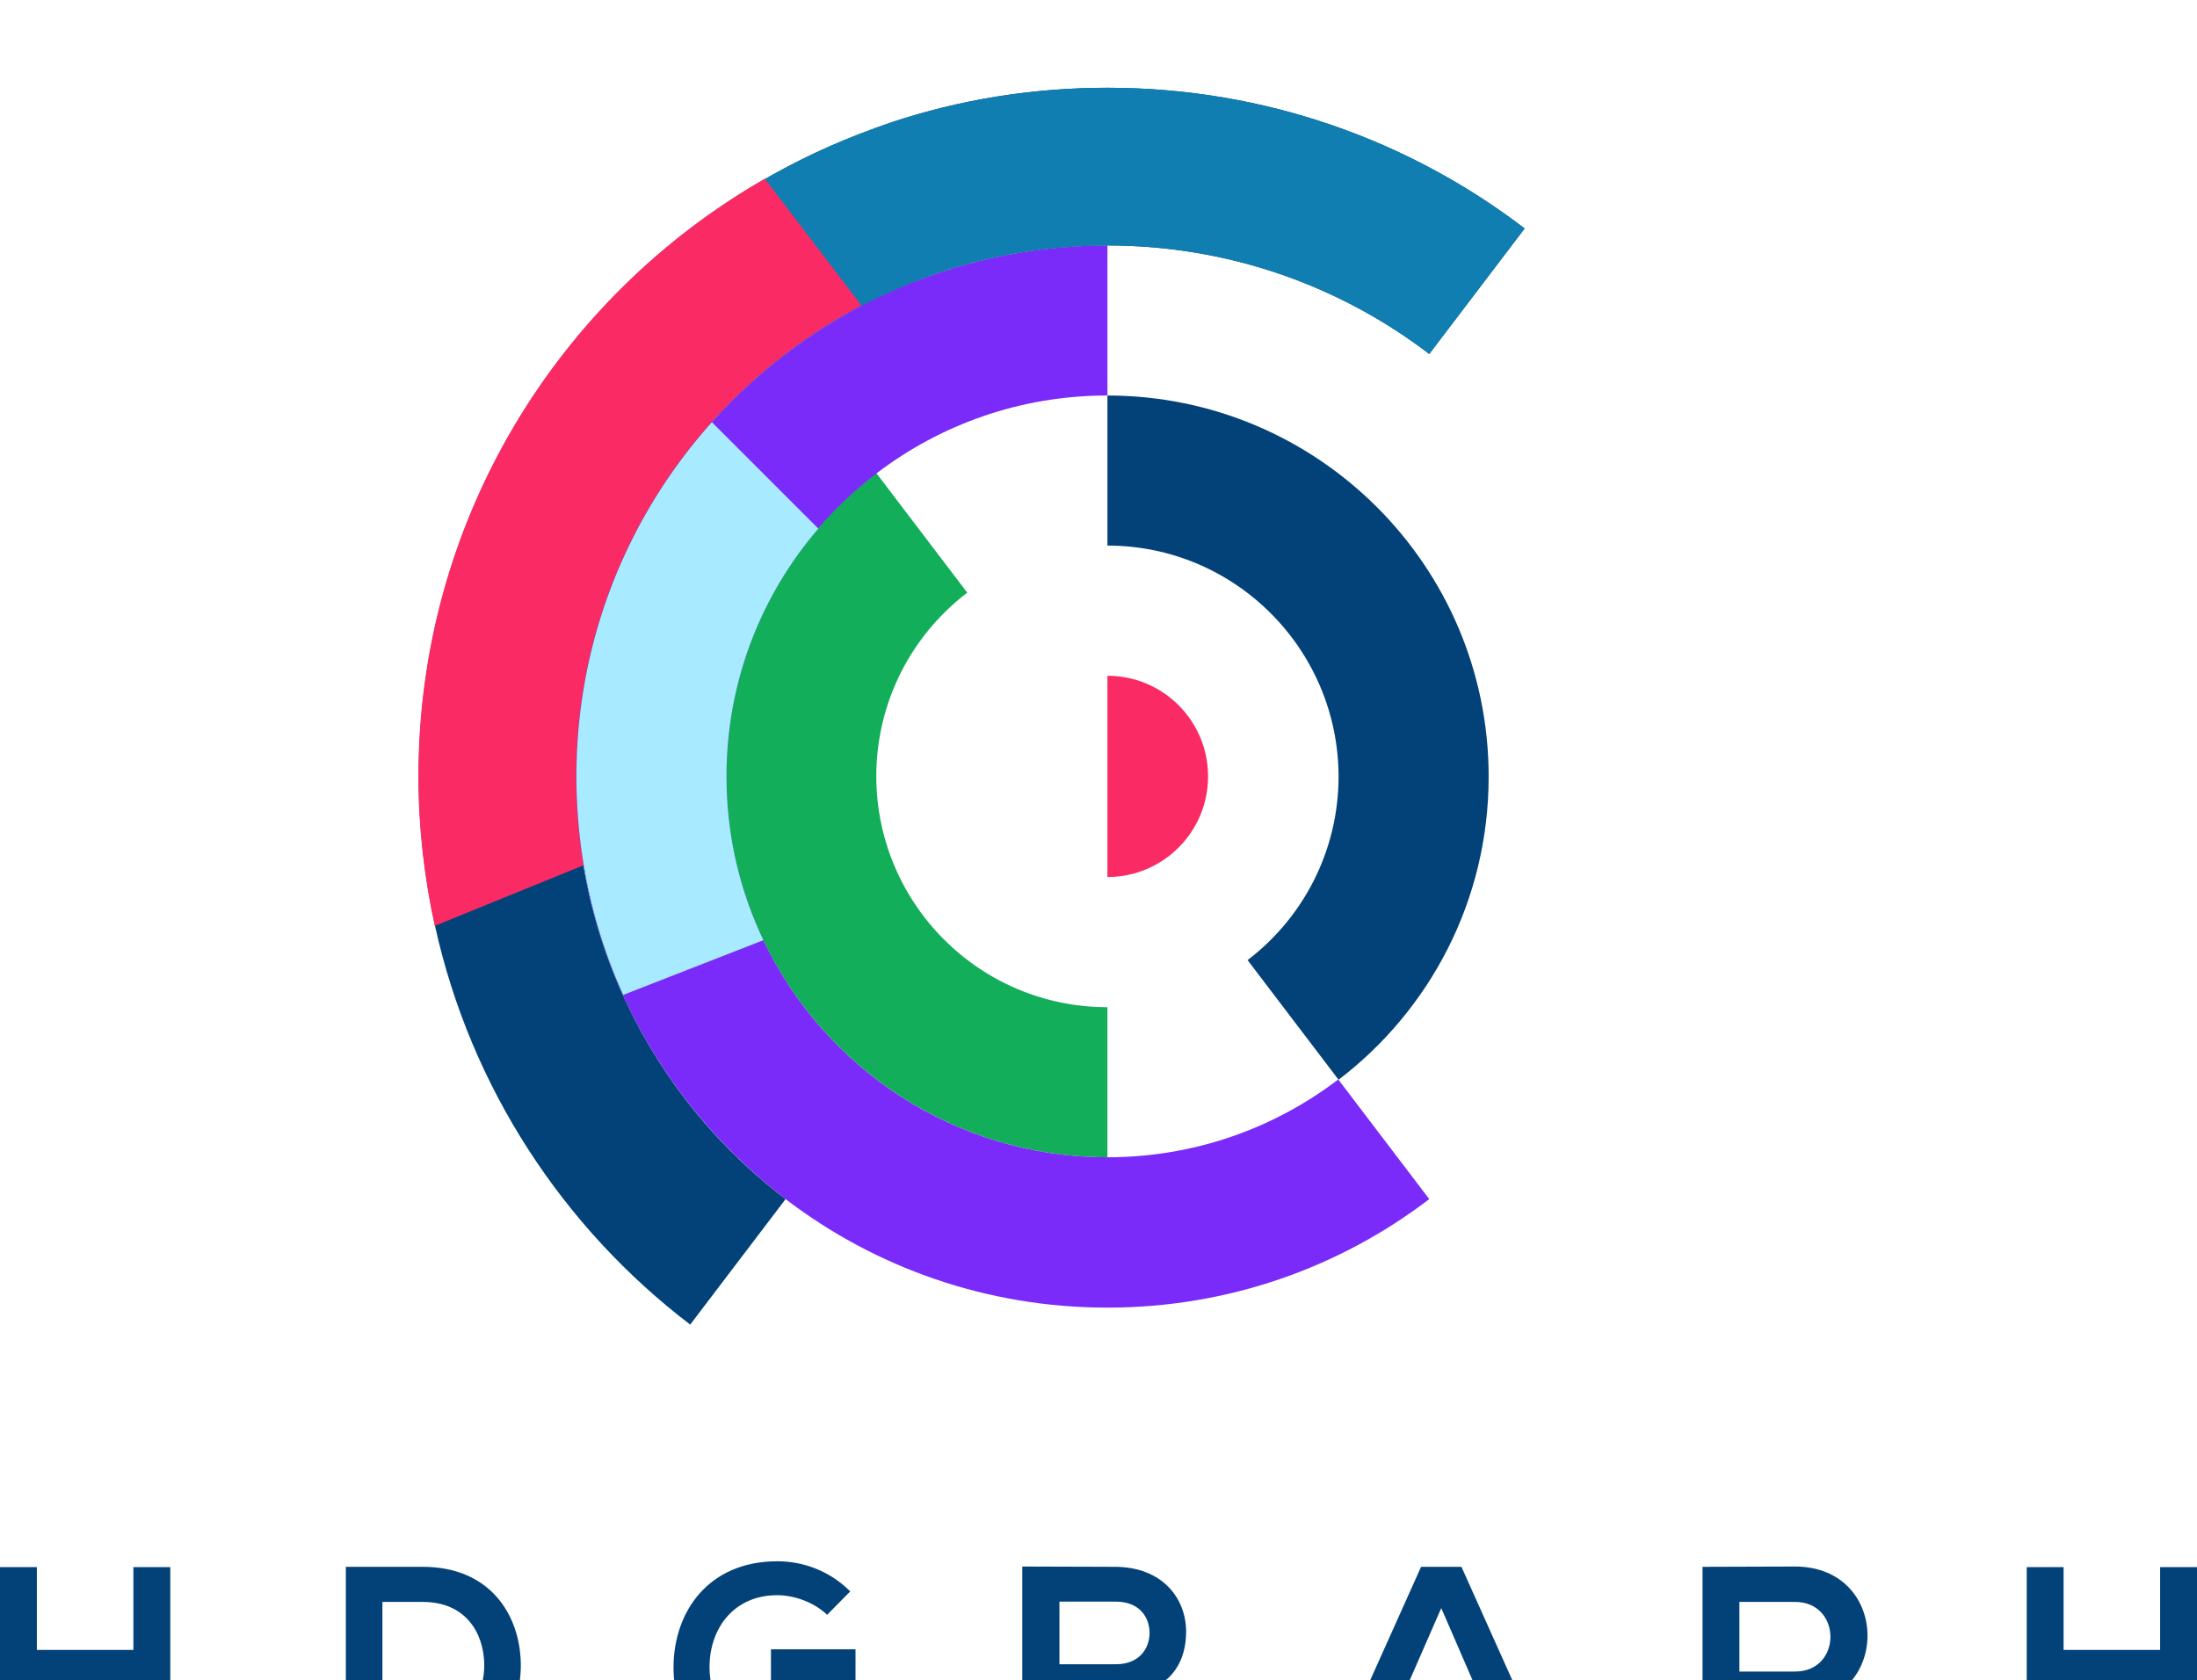
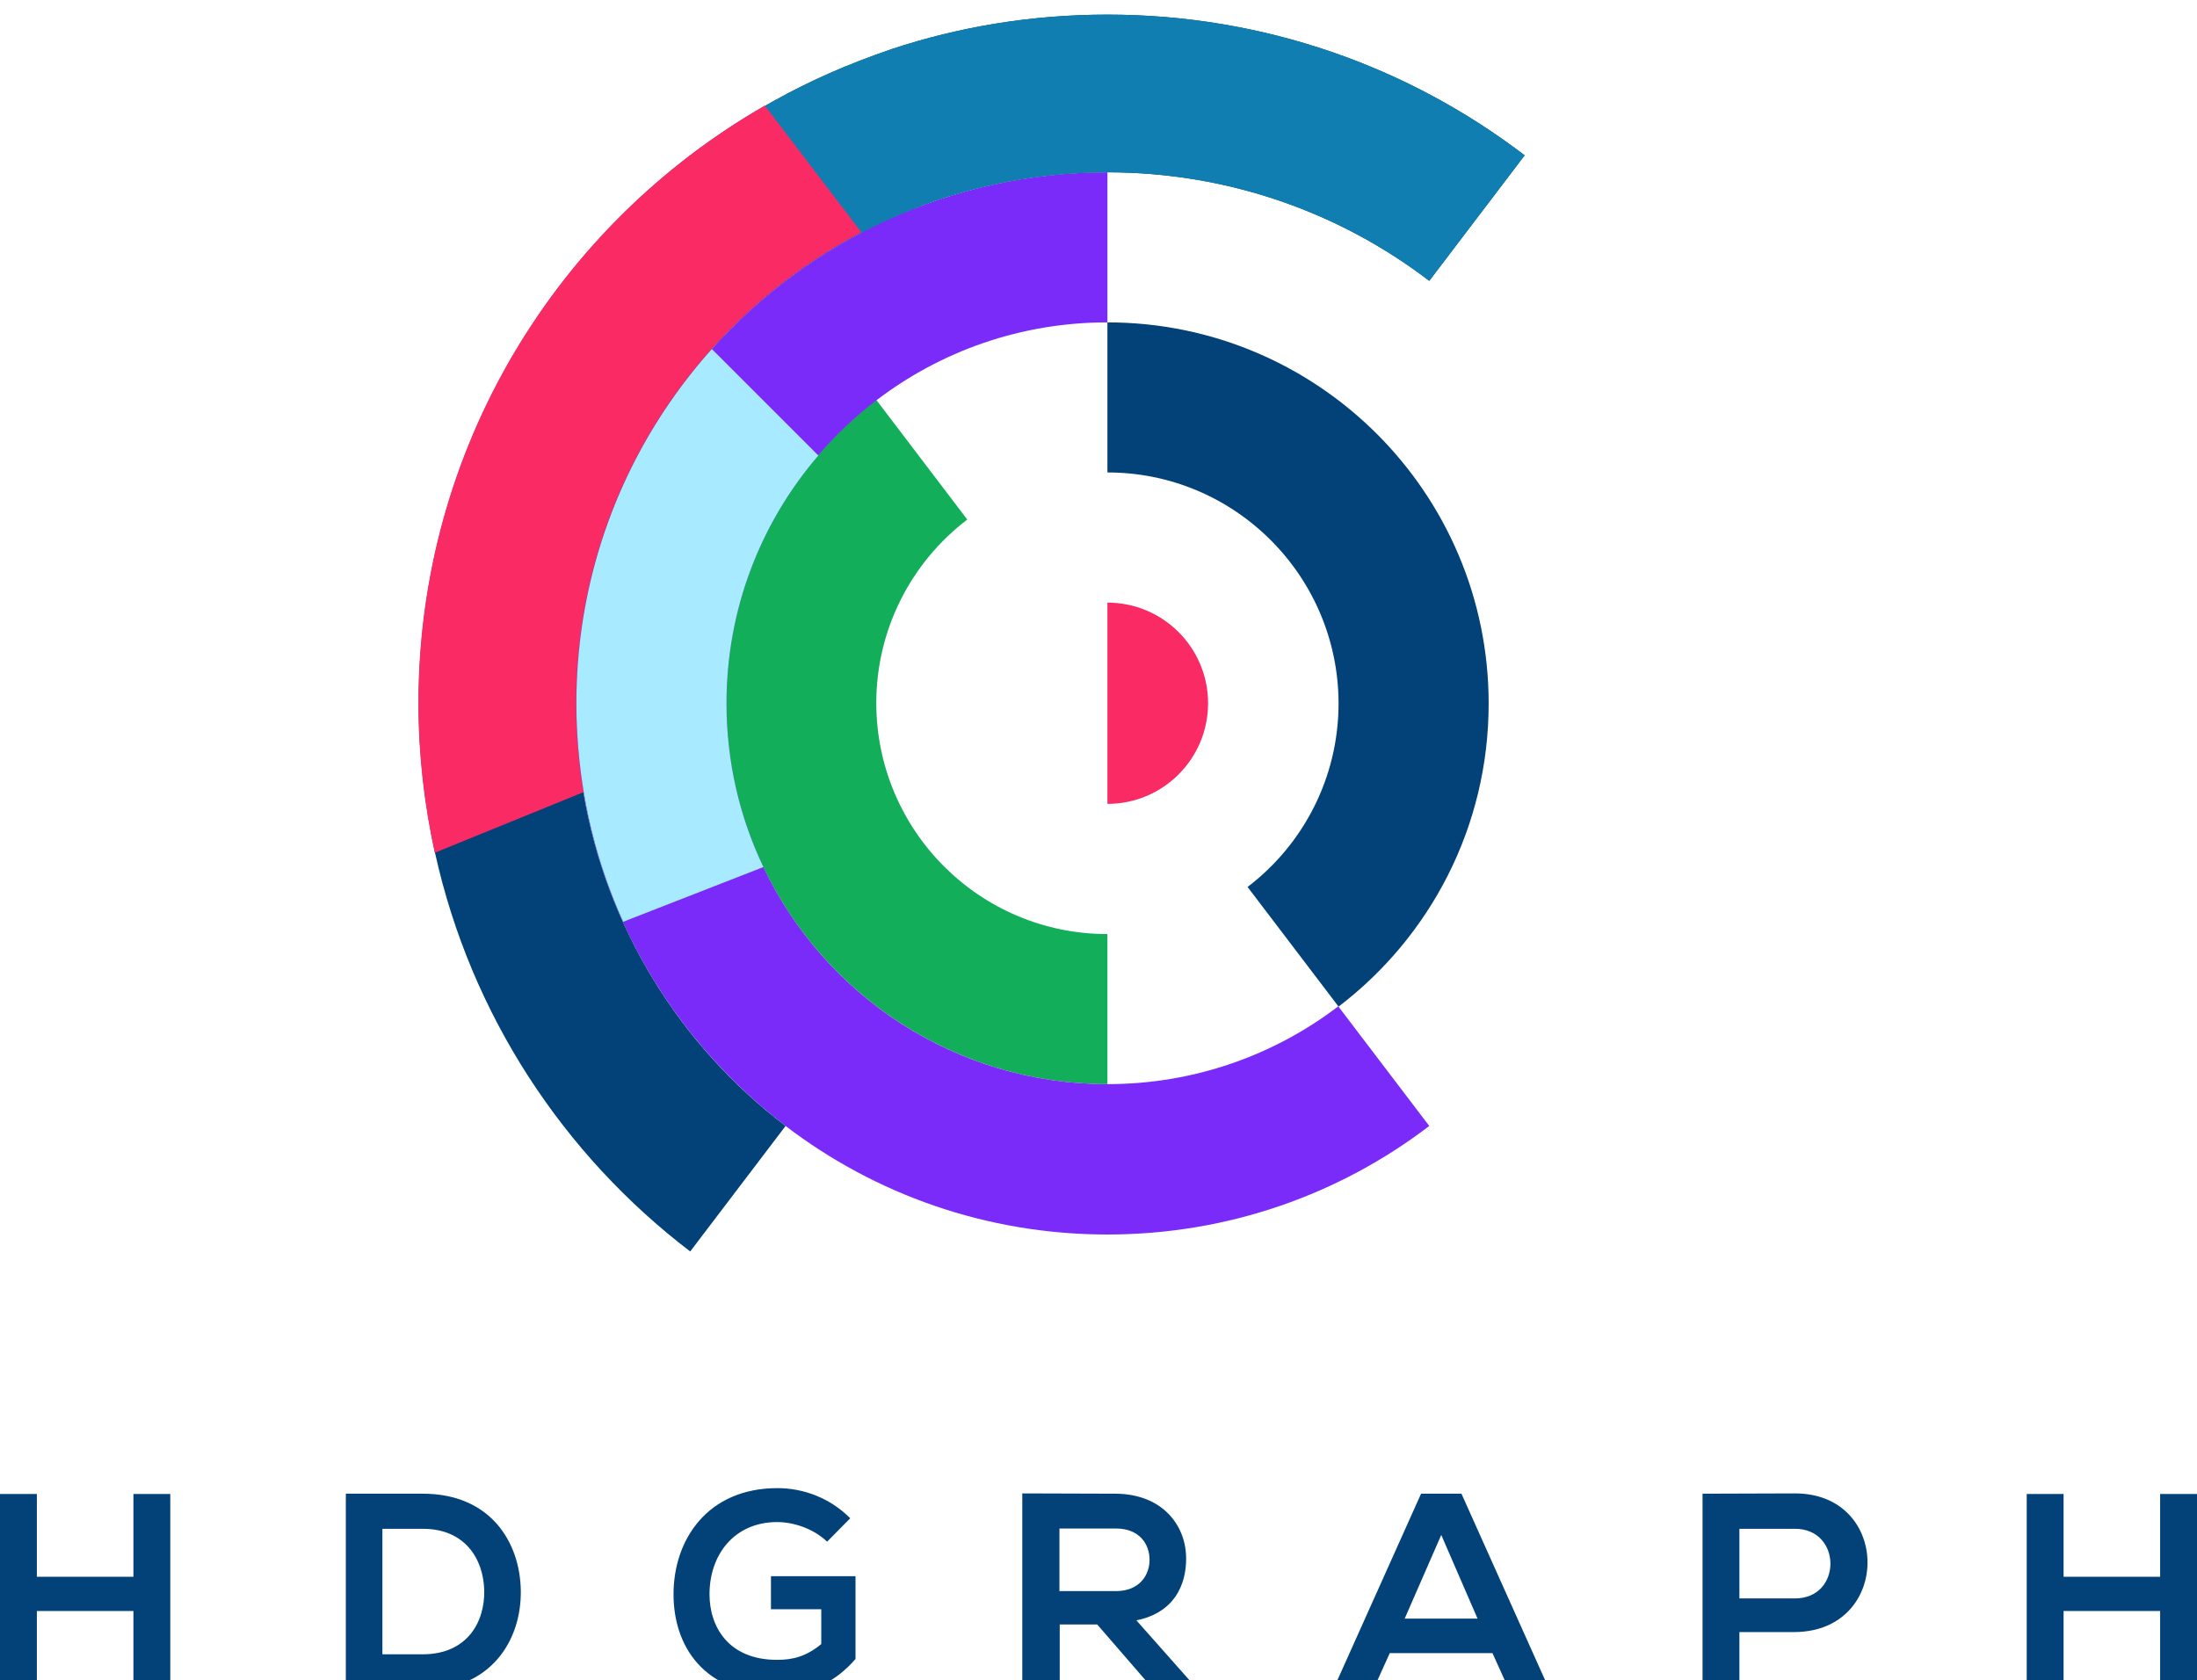
- <svg xmlns="http://www.w3.org/2000/svg" version="1.1" id="Layer_1" x="0px" y="0px" style="enable-background:new 0 0 2000 2000;" xml:space="preserve" viewBox="624.6 682.9 750.9 574.2">
+ <svg xmlns="http://www.w3.org/2000/svg" version="1.1" id="Layer_1" x="0px" y="0px" style="enable-background:new 0 0 2000 2000;" xml:space="preserve" viewBox="624.6 707.9 750.9 574.2">
  <style type="text/css">
		.st0{fill:#034278;}
		.st1{fill:#12AE5A;}
		.st2{fill:#7A2BF9;}
		.st3{fill:#FA2A64;}
		.st4{fill:#A8EAFF;}
		.st5{fill:#107EB1;}
	</style>
  <g>
    <g>
      <g>
        <path class="st0" d="M670.2,1285.7v-27.1h-33v27.1h-12.6v-67.1h12.6v28.3h33v-28.3h12.6v67.1H670.2z" />
        <path class="st0" d="M802.6,1251.5c0.3,17-10.1,34.1-33.5,34.1c-8.2,0-18.1,0-26.3,0v-67.1c8.2,0,18.1,0,26.3,0     C792.1,1218.5,802.3,1234.9,802.6,1251.5z M755.3,1273.4h13.8c15.2,0,21.3-11.1,21-22c-0.3-10.4-6.4-20.9-21-20.9h-13.8V1273.4z" />
        <path class="st0" d="M907.3,1234.9c-4.5-4.3-11.2-6.7-17.1-6.7c-14.4,0-23.1,10.9-23.1,24.7c0,11,6.4,22.4,23.1,22.4     c5.3,0,9.9-1.1,15.1-5.4v-11.9h-17.2v-11.3H917v28.3c-6.6,7.6-14.9,12.1-26.7,12.1c-25.2,0-35.5-16.6-35.5-34.2     c0-18.9,11.8-36.3,35.5-36.3c9,0,18,3.4,24.9,10.3L907.3,1234.9z" />
        <path class="st0" d="M1033.4,1285.6H1019l-19.4-22.4h-12.8v22.4H974v-67.2c10.6,0,21.3,0.1,31.9,0.1     c15.8,0.1,24.1,10.6,24.1,22.2c0,9.2-4.2,18.5-17,21.1l20.3,22.9V1285.6z M986.7,1230.3v21.5h19.3c8,0,11.5-5.4,11.5-10.7     c0-5.4-3.5-10.7-11.5-10.7H986.7z" />
        <path class="st0" d="M1134.7,1273h-35.1l-5.7,12.6h-13.7l30.1-67.1h13.8l30.1,67.1h-13.8L1134.7,1273z M1117.2,1232.6l-12.5,28.6     h24.9L1117.2,1232.6z" />
        <path class="st0" d="M1219.1,1265.9v19.7h-12.6v-67.1c10.4,0,21.2-0.1,31.6-0.1c33,0,33.1,47.1,0,47.4H1219.1z M1219.1,1254.3h19     c16.2,0,16.1-23.8,0-23.8h-19V1254.3z" />
        <path class="st0" d="M1362.9,1285.7v-27.1h-33v27.1h-12.6v-67.1h12.6v28.3h33v-28.3h12.6v67.1H1362.9z" />
      </g>
    </g>
    <path class="st0" d="M1003.1,869.4v-51.3c71.9,0,130.3,58.3,130.3,130.3c0,42.3-20.1,79.8-51.3,103.6l-31.1-40.9   c18.9-14.4,31.1-37.2,31.1-62.8C1082,904.8,1046.7,869.4,1003.1,869.4z" />
    <path class="st1" d="M1003.1,1027.2v51.3c-71.9,0-130.3-58.3-130.3-130.3c0-42.3,20.1-79.8,51.3-103.6l31.1,40.9   c-18.9,14.4-31.1,37.2-31.1,62.8C924.2,991.9,959.5,1027.2,1003.1,1027.2z" />
    <path class="st2" d="M1113.1,1092.8c-30.5,23.3-68.6,37.1-110,37.1c-41.4,0-79.5-13.8-110-37.1c-23.8-18.2-43.1-42.1-55.6-69.7   c-10.3-22.8-16-48.1-16-74.7c0-46.5,17.5-89,46.3-121.1c33.2-37.1,81.5-60.5,135.3-60.5v51.3c-29.7,0-57,9.9-78.9,26.6   c-7.3,5.6-14,11.9-20,18.9c-19.5,22.8-31.3,52.4-31.3,84.7c0,20.1,4.5,39,12.6,56c20.9,43.9,65.7,74.2,117.6,74.2   c29.7,0,57-9.9,78.9-26.6L1113.1,1092.8z" />
    <path class="st0" d="M1145.7,761l-32.6,42.9c-30.5-23.3-68.6-37.1-110-37.1c-16.9,0-33.3,2.3-48.8,6.6c-0.2,0.1-0.4,0.1-0.7,0.2   c-6.1,1.7-12,3.7-17.8,6.1c-5.7,2.3-11.3,4.9-16.7,7.7c0,0,0,0-0.1,0c-57.9,30.3-97.5,91.1-97.5,161c0,10.4,0.9,20.6,2.5,30.4   c7.8,46.3,33.2,86.7,69.1,114l-32.6,42.9c-43.4-33.1-75-81-87.2-136.2c-3.6-16.5-5.6-33.6-5.6-51.1c0-81.2,41.1-152.8,103.6-195.1   c11.4-7.7,23.6-14.5,36.4-20.2c7-3.1,14.3-5.9,21.6-8.4c23.2-7.7,48-11.8,73.8-11.8C1056.7,712.9,1106.2,730.8,1145.7,761z" />
    <g>
      <path class="st3" d="M1003.1,913.9c19,0,34.4,15.4,34.4,34.4c0,19-15.4,34.4-34.4,34.4V913.9z" />
    </g>
    <path class="st4" d="M872.9,948.3c0,20.1,4.5,39,12.6,56l-47.9,18.7c-10.3-22.8-16-48.1-16-74.7c0-46.5,17.5-89,46.3-121.1   l36.4,36.4C884.7,886.4,872.9,916,872.9,948.3z" />
    <path class="st5" d="M1145.7,761l-32.6,42.9c-30.5-23.3-68.6-37.1-110-37.1c-16.9,0-33.3,2.3-48.8,6.6c-0.2,0.1-0.4,0.1-0.7,0.2   c-6.1,1.7-12,3.7-17.8,6.1c-5.7,2.3-11.3,4.9-16.7,7.7c0,0,0,0-0.1,0l-47.7-34.1c11.4-7.7,23.6-14.5,36.4-20.2   c7-3.1,14.3-5.9,21.6-8.4c23.2-7.7,48-11.8,73.8-11.8C1056.7,712.9,1106.2,730.8,1145.7,761z" />
    <path class="st3" d="M821.5,948.3c0,10.4,0.9,20.6,2.5,30.4l-50.8,20.7c-3.6-16.5-5.6-33.6-5.6-51.1c0-87.4,47.6-163.7,118.4-204.3   l33,43.3C861.1,817.7,821.5,878.4,821.5,948.3z" />
  </g>
</svg>
